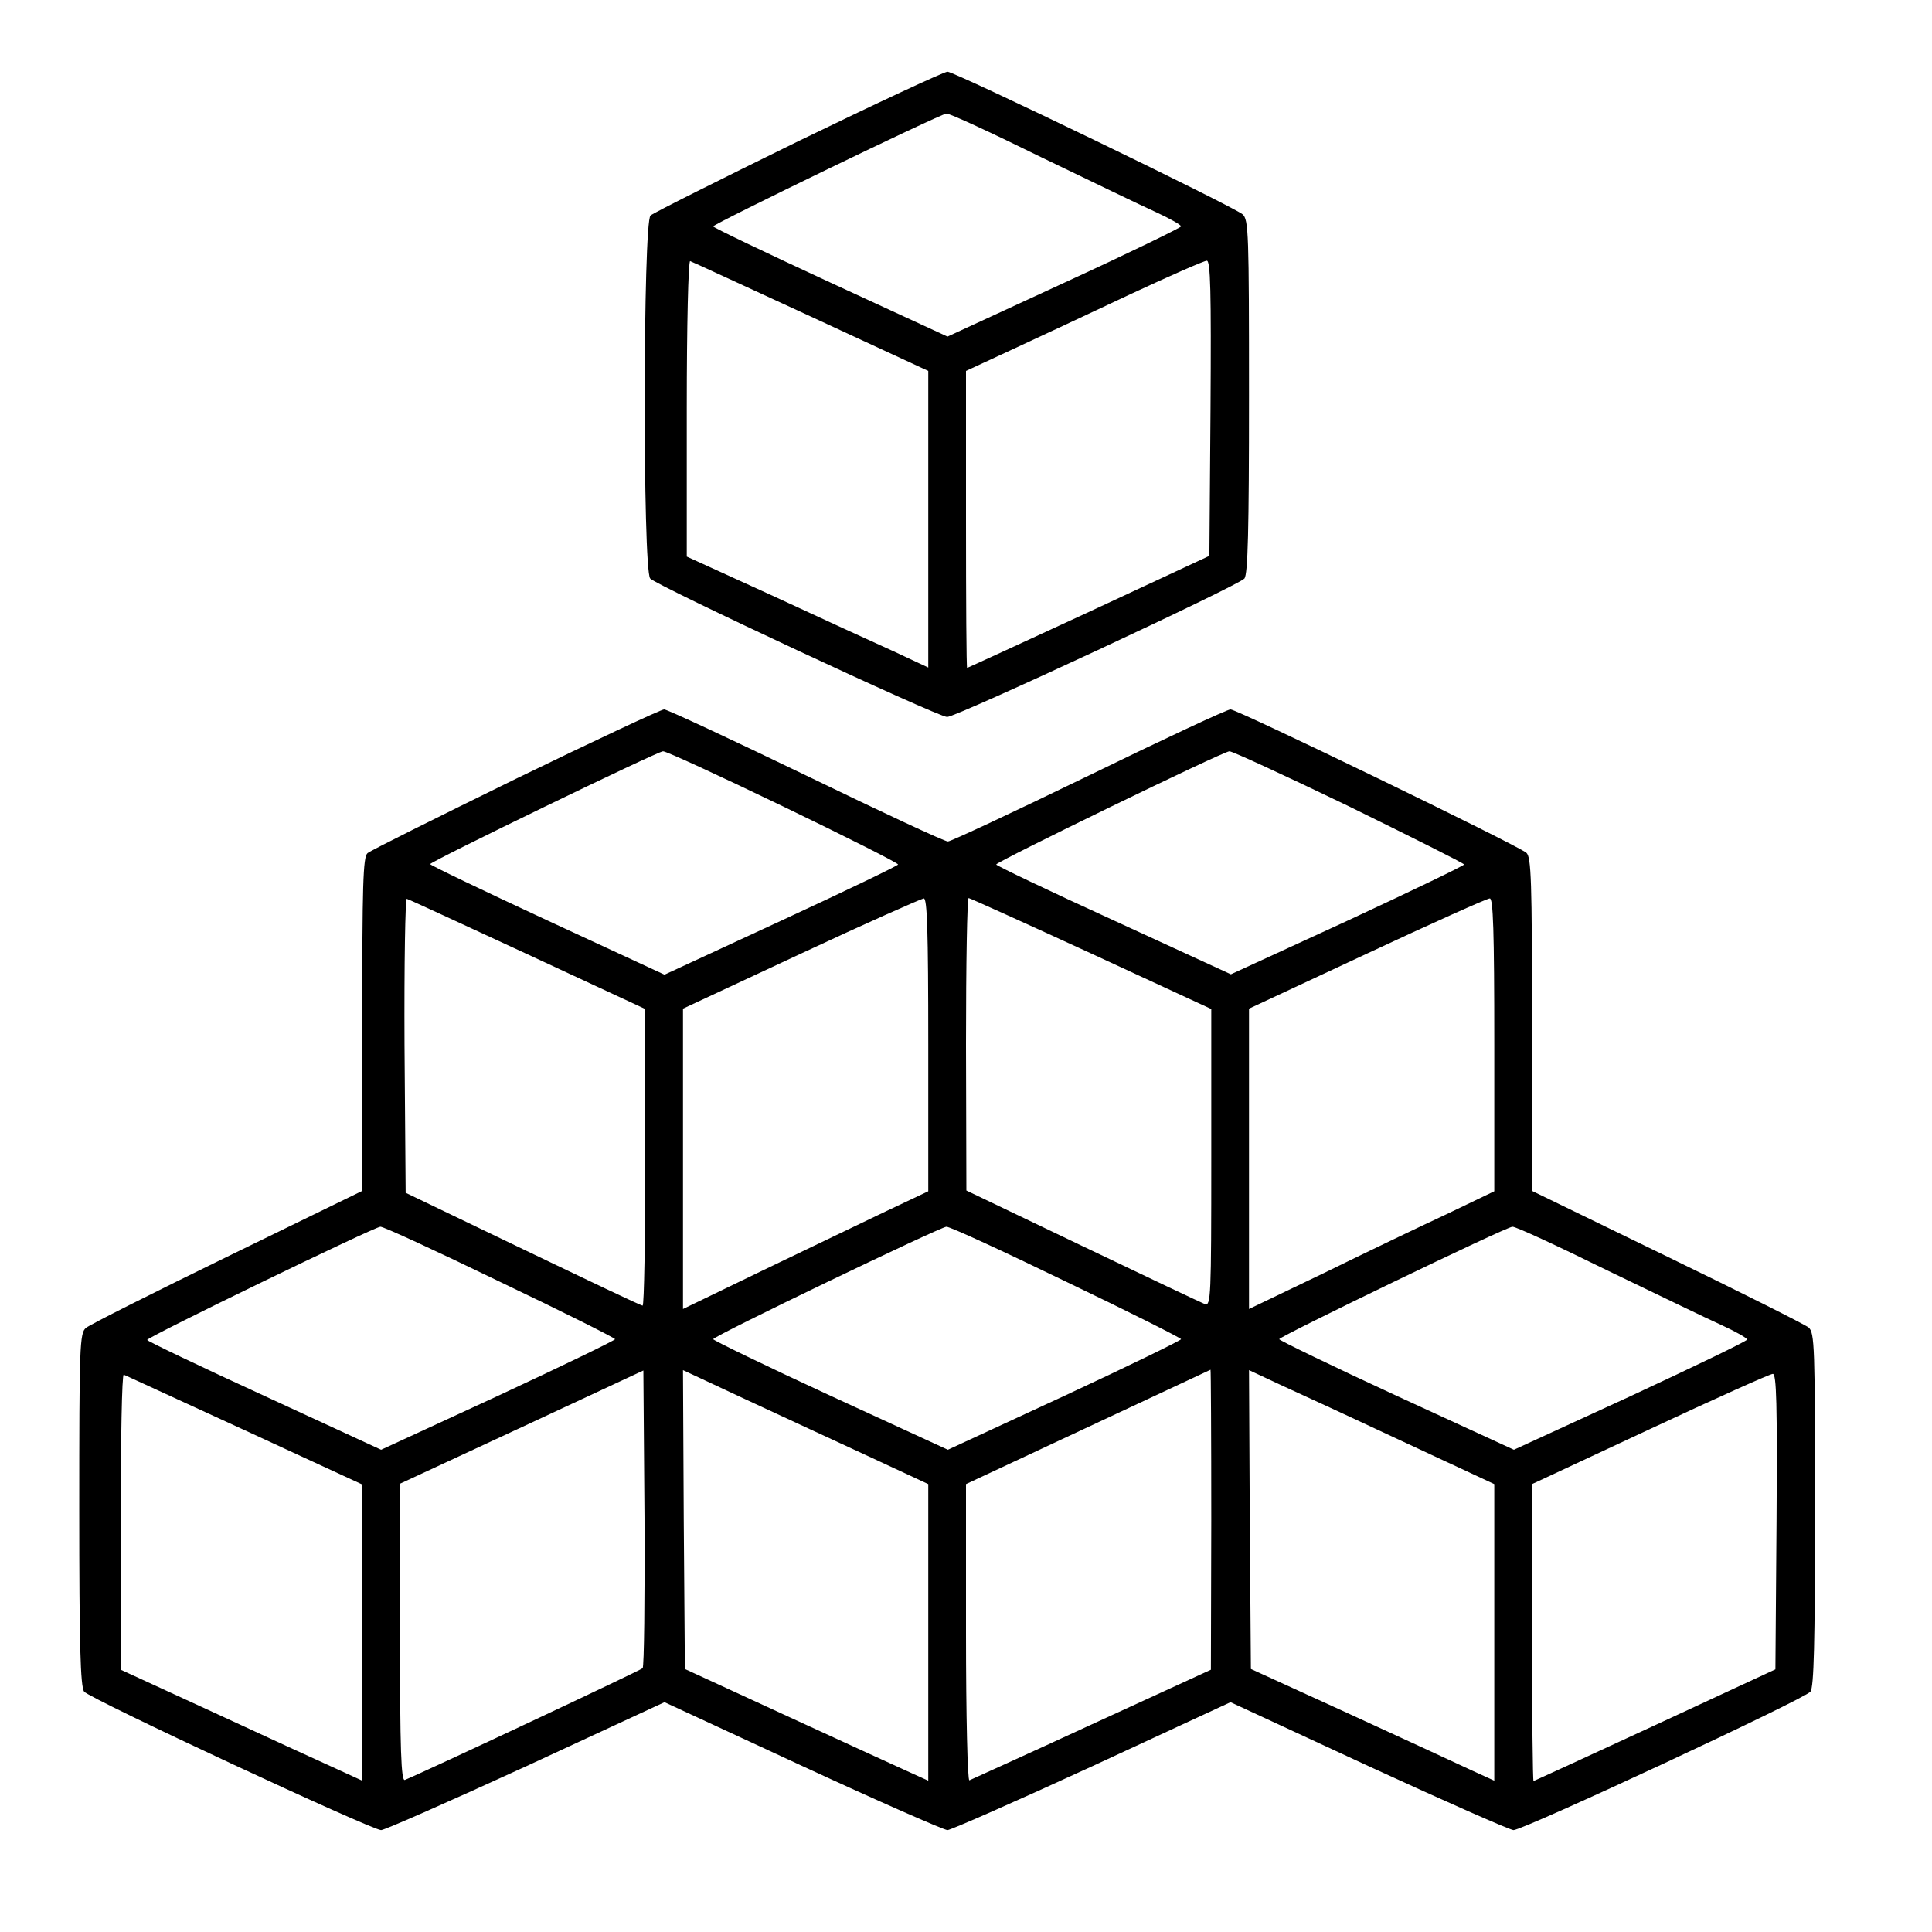
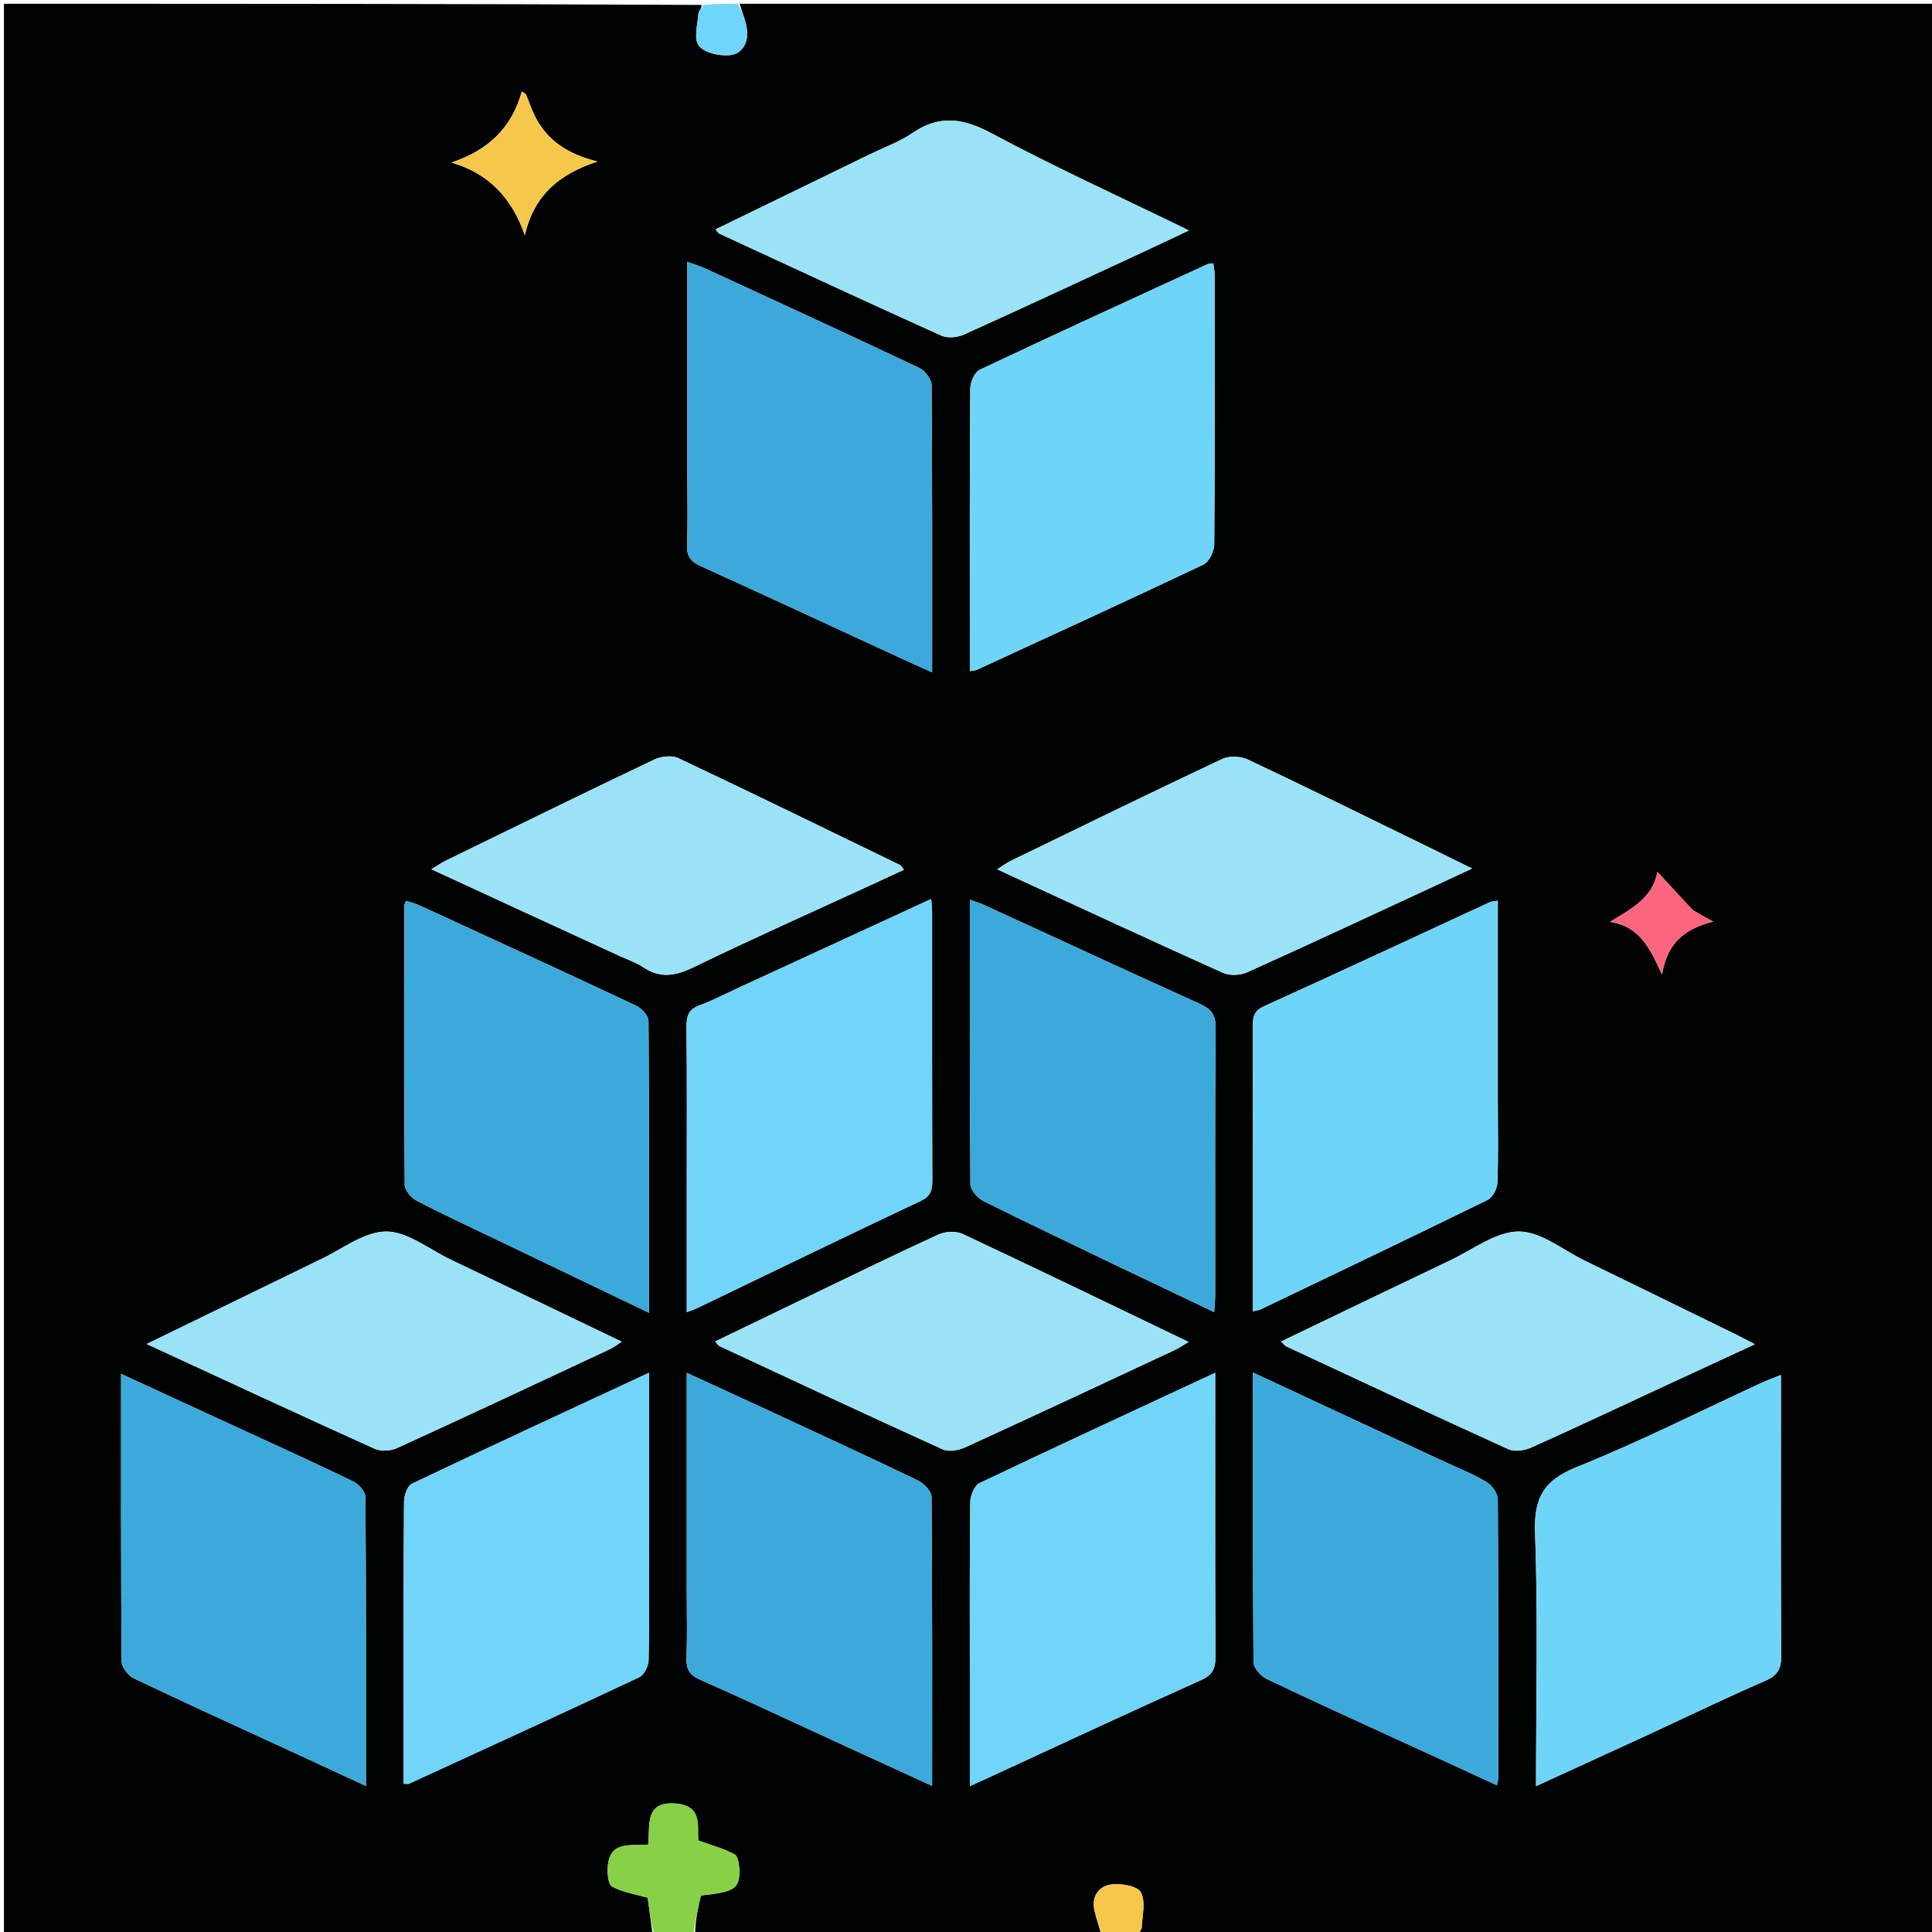
- <svg xmlns="http://www.w3.org/2000/svg" version="1.0" width="512pt" height="512pt" viewBox="0 0 512 512" preserveAspectRatio="xMidYMid meet">
-   <g transform="translate(0,512) scale(0.1,-0.1)" fill="#000000" stroke="none">
-     <path d="M2116 4746 c-208 -102 -384 -190 -392 -197 -20 -16 -21 -936 -1 -962 13 -17 762 -367 787 -367 25 0 774 349 788 367 9 13 12 126 12 483 0 432 -1 468 -17 482 -26 22 -763 378 -782 378 -9 0 -187 -83 -395 -184z m642 -42 c131 -63 267 -129 305 -146 37 -17 67 -34 67 -38 0 -3 -139 -71 -309 -149 l-310 -143 -310 143 c-171 79 -311 146 -311 149 1 7 602 298 618 299 8 1 120 -51 250 -115z m-609 -423 l311 -144 0 -393 0 -393 -92 43 c-51 23 -195 89 -320 147 l-228 104 0 393 c0 218 4 392 9 390 4 -1 148 -68 320 -147z m1059 -243 l-3 -391 -320 -149 c-175 -81 -321 -148 -322 -148 -2 0 -3 177 -3 394 l0 393 123 57 c67 31 208 97 312 146 105 49 196 89 203 89 10 1 12 -80 10 -391z" />
-     <path d="M1367 3056 c-208 -102 -385 -190 -393 -197 -12 -10 -14 -83 -14 -453 l0 -442 -357 -174 c-197 -96 -366 -181 -375 -189 -17 -13 -18 -49 -18 -481 0 -357 3 -470 13 -483 13 -18 762 -367 787 -367 9 0 181 76 384 169 l367 170 367 -170 c201 -93 374 -169 383 -169 8 0 181 76 383 169 l367 170 367 -170 c202 -93 374 -169 383 -169 26 0 773 348 787 367 9 13 12 126 12 483 0 432 -1 468 -17 482 -10 8 -179 93 -375 188 l-358 174 0 442 c0 380 -2 443 -15 454 -25 21 -766 380 -784 380 -9 0 -178 -79 -375 -175 -198 -96 -366 -175 -374 -175 -9 0 -178 79 -376 175 -199 96 -368 175 -376 175 -8 0 -185 -83 -393 -184z m708 -73 c168 -81 305 -150 305 -154 0 -3 -139 -70 -310 -149 l-309 -143 -311 144 c-170 79 -310 146 -310 149 1 7 601 298 617 299 7 1 150 -65 318 -146z m1500 0 c167 -82 305 -151 305 -154 0 -3 -139 -70 -309 -149 l-309 -142 -311 143 c-171 78 -311 145 -311 148 0 7 600 299 618 300 6 1 149 -65 317 -146z m-2177 -392 l312 -145 0 -393 c0 -216 -3 -393 -7 -393 -5 0 -147 68 -318 150 l-310 149 -3 392 c-1 215 2 389 6 387 5 -1 149 -68 320 -147z m1062 -239 l0 -389 -112 -53 c-62 -30 -209 -100 -325 -156 l-213 -103 0 398 0 398 313 146 c171 80 318 145 325 146 9 1 12 -83 12 -387z m432 241 l318 -147 0 -394 c0 -369 -1 -394 -17 -388 -10 4 -156 73 -325 154 l-307 147 -1 388 c0 213 3 387 7 387 3 0 149 -66 325 -147z m1068 -241 l0 -389 -127 -61 c-71 -33 -217 -103 -325 -156 l-198 -95 0 398 0 398 313 146 c171 80 318 146 325 146 9 1 12 -83 12 -387z m-2635 -629 c168 -80 305 -149 305 -152 0 -3 -140 -71 -310 -150 l-310 -143 -310 143 c-170 78 -310 145 -310 148 1 8 601 299 618 300 7 1 150 -65 317 -146z m1501 0 c167 -80 304 -149 304 -152 0 -3 -139 -71 -309 -150 l-309 -143 -311 143 c-171 79 -311 147 -311 150 0 8 601 297 618 298 8 1 151 -65 318 -146z m1432 31 c131 -63 267 -129 305 -146 37 -17 67 -34 67 -38 0 -4 -139 -71 -309 -150 l-309 -142 -311 143 c-171 79 -311 147 -311 150 0 7 600 297 618 298 8 1 120 -51 250 -115z m-2555 -1055 c-6 -6 -572 -272 -630 -296 -10 -4 -13 78 -13 390 l0 395 323 150 322 150 3 -391 c1 -215 -1 -394 -5 -398z m600 561 l157 -73 0 -393 0 -393 -42 19 c-24 11 -169 77 -323 148 l-280 129 -3 396 -2 396 167 -78 c93 -43 239 -111 326 -151z m907 -167 l-1 -398 -316 -145 c-173 -80 -320 -146 -324 -148 -5 -2 -9 171 -9 391 l0 394 323 151 c177 83 323 151 325 152 1 0 2 -179 2 -397z m518 202 l232 -108 0 -393 0 -393 -57 26 c-32 15 -177 82 -323 149 l-265 121 -3 396 -2 396 92 -43 c51 -23 198 -91 326 -151z m-3080 35 l312 -144 0 -393 0 -392 -72 33 c-40 18 -184 84 -320 147 l-248 114 0 393 c0 216 3 391 8 389 4 -2 148 -68 320 -147z m4060 -242 l-3 -392 -319 -148 c-175 -81 -321 -148 -322 -148 -2 0 -4 177 -4 394 l0 393 313 146 c171 80 318 146 325 146 10 1 12 -80 10 -391z" />
-   </g>
+ <svg xmlns="http://www.w3.org/2000/svg" version="1.1" id="Layer_1" x="0px" y="0px" width="100%" viewBox="0 0 512 512" enable-background="new 0 0 512 512" xml:space="preserve">
+   <path fill="#000101" opacity="1" stroke="none" d=" M292,513  C256.312,513 220.625,513 184.209,512.633  C184.231,508.972 184.982,505.68 185.747,502.323  C194.497,501.416 195.997,500.546 195.936,495.837  C195.916,494.312 195.631,491.959 194.671,491.432  C191.836,489.873 188.602,489.038 185.068,487.754  C184.703,484.16 186.316,478.666 179.319,477.985  C170.509,477.127 172.382,484.09 171.761,488.893  C166.957,489.157 161.687,487.849 161.085,494.472  C160.917,496.324 161.127,499.365 162.204,499.952  C165.039,501.498 168.446,501.995 171.651,502.918  C172.076,506.094 172.538,509.547 173,513  C115.696,513 58.391,513 1.043,513  C1.043,342.448 1.043,171.896 1.043,1  C62.354,1 123.708,1 185.857,1.304  C186.112,2.24 185.158,2.839 185.107,3.507  C184.884,6.431 183.793,10.217 185.18,12.077  C186.598,13.979 190.618,14.871 193.355,14.622  C196.751,14.313 198.413,11.204 197.932,7.713  C197.617,5.43 196.666,3.235 196,1  C301.622,1 407.244,1 512.933,1  C512.933,171.55 512.933,342.101 512.933,513  C442.979,513 372.958,513 302.144,512.696  C301.776,511.883 302.547,511.388 302.569,510.863  C302.704,507.682 303.666,503.958 302.342,501.496  C301.438,499.816 297.157,499.068 294.576,499.396  C291.258,499.817 289.203,502.493 290.032,506.263  C290.533,508.543 291.334,510.757 292,513 M181.999,421.5  C181.999,427.497 182.145,433.5 181.936,439.49  C181.835,442.377 182.725,443.88 185.461,445.093  C197.924,450.62 210.267,456.415 222.657,462.107  C230.612,465.761 238.572,469.405 247.017,473.276  C247.017,447.279 247.08,421.98 246.859,396.684  C246.845,395.192 244.84,393.099 243.255,392.337  C229.921,385.921 216.475,379.739 203.051,373.511  C196.184,370.324 189.294,367.185 181.999,363.834  C181.999,383.194 181.999,401.847 181.999,421.5 M257.019,444.5  C257.019,453.902 257.019,463.304 257.019,473.333  C259.003,472.437 260.333,471.847 261.654,471.238  C280.5,462.55 299.297,453.751 318.236,445.272  C321.44,443.838 322.128,442.111 322.111,438.921  C321.987,415.451 322.044,391.98 322.044,368.509  C322.044,367.119 322.044,365.729 322.044,363.806  C300.714,373.732 280.088,383.255 259.586,393.041  C258.239,393.684 257.151,396.329 257.129,398.058  C256.939,413.203 257.019,428.352 257.019,444.5 M172,409.5  C172,394.459 172,379.418 172,363.796  C150.56,373.772 129.786,383.371 109.131,393.218  C107.926,393.792 107.083,396.365 107.071,398.014  C106.929,416.991 106.98,435.969 106.98,454.947  C106.98,460.869 106.98,466.791 106.98,472.717  C107.764,472.717 108.129,472.822 108.39,472.702  C128.759,463.347 149.144,454.025 169.424,444.479  C170.706,443.876 171.852,441.527 171.887,439.963  C172.11,430.146 172,420.322 172,409.5 M380.984,386.538  C364.826,379.007 348.667,371.477 332.042,363.728  C332.042,389.903 331.981,415.194 332.193,440.482  C332.205,441.999 334.071,444.161 335.613,444.9  C347.441,450.573 359.402,455.968 371.323,461.448  C379.727,465.312 388.132,469.173 396.711,473.115  C396.885,472.105 397.036,471.634 397.036,471.163  C397.053,446.534 397.117,421.905 396.926,397.278  C396.914,395.687 395.279,393.507 393.794,392.648  C389.928,390.412 385.726,388.759 380.984,386.538 M437.073,459.582  C447.32,454.826 457.496,449.907 467.853,445.407  C471.148,443.975 472.067,442.172 472.042,438.722  C471.883,416.737 471.961,394.752 471.961,372.766  C471.961,370.168 471.961,367.57 471.961,364.382  C469.838,365.24 468.321,365.781 466.865,366.452  C450.57,373.96 434.526,382.092 417.897,388.764  C409.107,392.29 406.452,396.931 406.798,406.27  C407.618,428.358 407.062,450.497 407.062,473.343  C417.177,468.707 426.783,464.305 437.073,459.582 M57.641,375.878  C49.322,372.039 41.004,368.201 32.089,364.087  C32.089,390.303 32.029,415.292 32.234,440.278  C32.247,441.834 34.001,444.086 35.52,444.809  C50.081,451.744 64.767,458.417 79.415,465.171  C85.103,467.794 90.784,470.432 96.98,473.3  C96.98,447.264 97.033,421.966 96.838,396.671  C96.828,395.273 95.052,393.292 93.609,392.598  C81.922,386.972 70.118,381.589 57.641,375.878 M182.146,125.5  C182.147,131.825 182.314,138.156 182.074,144.471  C181.96,147.468 183.107,148.845 185.735,150.039  C203.882,158.284 221.955,166.693 240.054,175.043  C242.228,176.046 244.418,177.013 247.021,178.187  C247.021,152.286 247.081,127.159 246.877,102.034  C246.865,100.478 245.122,98.22 243.609,97.503  C224.844,88.617 205.976,79.949 187.122,71.253  C185.691,70.593 184.165,70.141 182.146,69.394  C182.146,88.271 182.146,106.386 182.146,125.5 M257.018,170.368  C257.018,172.802 257.018,175.236 257.018,177.856  C257.921,177.694 258.429,177.704 258.844,177.513  C278.895,168.273 298.973,159.088 318.914,149.615  C320.414,148.902 321.77,146.136 321.785,144.314  C321.975,120.516 321.916,96.717 321.896,72.919  C321.895,71.875 321.665,70.831 321.543,69.796  C320.79,69.868 320.431,69.815 320.155,69.942  C299.951,79.24 279.725,88.49 259.623,98.004  C258.27,98.645 257.141,101.283 257.128,103.002  C256.962,125.135 257.018,147.27 257.018,170.368 M131.164,328.305  C144.565,334.735 157.966,341.166 172,347.901  C172,321.465 172.053,296.022 171.857,270.58  C171.846,269.189 170.046,267.206 168.597,266.524  C149.503,257.547 130.325,248.748 111.155,239.931  C110.02,239.409 108.779,239.118 107.575,238.716  C107.347,239.441 107.167,239.746 107.167,240.051  C107.142,264.689 107.077,289.328 107.253,313.966  C107.263,315.397 108.915,317.398 110.326,318.14  C116.941,321.617 123.739,324.747 131.164,328.305 M396.938,292.5  C396.938,274.632 396.938,256.764 396.938,238.686  C395.683,238.93 395.166,238.931 394.739,239.128  C374.825,248.33 354.955,257.629 334.97,266.674  C332.168,267.942 332.011,269.662 332.015,272.106  C332.059,295.937 332.042,319.769 332.042,343.601  C332.042,344.833 332.042,346.066 332.042,347.521  C333.128,347.251 333.632,347.212 334.057,347.008  C354.142,337.379 374.246,327.787 394.243,317.979  C395.558,317.334 396.751,315.06 396.818,313.494  C397.101,306.839 396.938,300.166 396.938,292.5 M296.703,335.775  C304.894,339.677 313.085,343.579 321.785,347.723  C321.899,345.707 322.032,344.435 322.033,343.163  C322.045,319.526 321.95,295.888 322.143,272.252  C322.171,268.769 320.857,267.346 317.946,266.028  C298.878,257.395 279.888,248.589 260.863,239.859  C259.74,239.343 258.537,239 257.02,238.448  C257.02,263.93 256.958,288.891 257.171,313.85  C257.184,315.369 259.054,317.507 260.599,318.278  C272.341,324.138 284.218,329.729 296.703,335.775 M195.398,261.912  C192.079,263.434 188.839,265.175 185.417,266.411  C182.555,267.446 181.907,269.162 181.936,272.017  C182.077,285.995 182,299.975 182,313.955  C182,325.062 182,336.17 182,347.733  C183.191,347.281 183.952,347.055 184.659,346.715  C204.406,337.218 224.114,327.639 243.93,318.289  C246.553,317.051 247.077,315.572 247.068,312.983  C246.985,289.184 247.021,265.386 247.011,241.587  C247.011,240.687 246.89,239.787 246.779,238.241  C229.475,246.219 212.783,253.914 195.398,261.912 M214.768,343.317  C206.405,347.354 198.042,351.39 189.519,355.504  C190.173,356.23 190.345,356.575 190.618,356.702  C210.336,365.886 230.033,375.116 249.842,384.1  C251.435,384.822 254.04,384.36 255.772,383.568  C274.345,375.072 292.84,366.405 311.345,357.761  C312.469,357.235 313.497,356.502 314.976,355.625  C294.664,345.87 274.94,336.316 255.1,327.011  C253.349,326.19 250.533,326.327 248.729,327.151  C237.554,332.255 226.527,337.682 214.768,343.317 M441.626,367.076  C449.187,363.579 456.749,360.083 465.054,356.243  C462.766,355.06 461.339,354.287 459.881,353.574  C446.6,347.079 433.322,340.576 420.024,334.114  C414.2,331.284 408.331,326.356 402.488,326.365  C396.453,326.374 390.38,331.127 384.403,333.97  C369.492,341.064 354.626,348.252 339.506,355.516  C340.195,356.171 340.485,356.622 340.897,356.814  C360.47,365.938 380.026,375.102 399.688,384.029  C401.314,384.767 403.922,384.444 405.651,383.671  C417.478,378.385 429.192,372.847 441.626,367.076 M376.903,223.68  C361.523,216.18 346.185,208.589 330.708,201.295  C328.799,200.395 325.767,200.261 323.899,201.14  C305.112,209.983 286.456,219.105 267.777,228.177  C266.648,228.726 265.635,229.514 264.266,230.382  C284.519,239.712 304.251,248.883 324.094,257.808  C325.878,258.61 328.675,258.493 330.494,257.675  C347.305,250.107 364.006,242.291 380.737,234.544  C383.599,233.219 386.453,231.877 390.116,230.166  C385.28,227.782 381.433,225.885 376.903,223.68 M230.395,40.948  C216.859,47.537 203.323,54.126 189.645,60.784  C190.199,61.458 190.333,61.774 190.565,61.881  C210.171,70.947 229.758,80.057 249.448,88.938  C251.085,89.676 253.688,89.448 255.395,88.678  C271,81.645 286.507,74.397 302.038,67.199  C306.113,65.31 310.169,63.377 315.078,61.067  C296.941,52.229 279.556,44.305 262.742,35.313  C255.211,31.285 248.913,30.371 241.759,35.286  C238.506,37.521 234.662,38.895 230.395,40.948 M83.102,334.661  C68.591,341.719 54.081,348.777 38.871,356.175  C59.685,365.784 79.414,374.962 99.244,383.919  C100.895,384.665 103.503,384.54 105.188,383.77  C124.077,375.142 142.874,366.314 161.684,357.513  C162.662,357.055 163.528,356.355 164.765,355.564  C149.338,348.156 134.37,340.947 119.382,333.782  C113.696,331.064 107.941,326.317 102.254,326.371  C96.368,326.427 90.526,331.185 84.663,333.883  C84.361,334.022 84.048,334.139 83.102,334.661 M164.157,253.31  C166.263,254.294 168.538,255.029 170.442,256.312  C174.968,259.364 178.995,258.653 183.767,256.338  C199.459,248.728 215.399,241.63 231.242,234.334  C233.975,233.075 236.702,231.805 239.56,230.481  C238.954,229.737 238.801,229.379 238.537,229.25  C218.958,219.747 199.405,210.19 179.724,200.901  C178.016,200.095 175.173,200.44 173.359,201.304  C154.911,210.089 136.565,219.086 118.202,228.048  C116.995,228.637 115.886,229.425 114.329,230.363  C131.172,238.14 147.309,245.592 164.157,253.31 M141.044,29.295  C140.49,27.855 139.936,26.415 139.382,24.975  C139.017,24.726 138.652,24.476 138.287,24.226  C135.597,34.04 129.198,39.888 119.647,43.074  C129.725,45.982 135.755,52.757 139.092,62.329  C141.529,51.561 148.479,46.029 158.313,42.809  C150.619,40.843 144.514,37.321 141.044,29.295 M448.481,241.078  C445.509,237.862 442.538,234.647 439.214,231.051  C438.075,237.898 432.292,240.88 426.657,244.308  C434.499,245.448 437.301,251.326 440.456,258.291  C441.805,249.902 446.447,246.133 454.003,244.243  C451.745,243.018 450.398,242.288 448.481,241.078 z" />
+   <path fill="#87D147" opacity="1" stroke="none" d=" M173.458,513  C172.538,509.547 172.076,506.094 171.651,502.918  C168.446,501.995 165.039,501.498 162.204,499.952  C161.127,499.365 160.917,496.324 161.085,494.472  C161.687,487.849 166.957,489.157 171.761,488.893  C172.382,484.09 170.509,477.127 179.319,477.985  C186.316,478.666 184.703,484.16 185.068,487.754  C188.602,489.038 191.836,489.873 194.671,491.432  C195.631,491.959 195.916,494.312 195.936,495.837  C195.997,500.546 194.497,501.416 185.747,502.323  C184.982,505.68 184.231,508.972 183.74,512.633  C180.639,513 177.277,513 173.458,513 z" />
+   <path fill="#F5C84C" opacity="1" stroke="none" d=" M292.454,513  C291.334,510.757 290.533,508.543 290.032,506.263  C289.203,502.493 291.258,499.817 294.576,499.396  C297.157,499.068 301.438,499.816 302.342,501.496  C303.666,503.958 302.704,507.682 302.569,510.863  C302.547,511.388 301.776,511.883 301.675,512.696  C298.969,513 295.939,513 292.454,513 z" />
+   <path fill="#70D6F9" opacity="1" stroke="none" d=" M195.546,1  C196.666,3.235 197.617,5.43 197.932,7.713  C198.413,11.204 196.751,14.313 193.355,14.622  C190.618,14.871 186.598,13.979 185.18,12.077  C183.793,10.217 184.884,6.431 185.107,3.507  C185.158,2.839 186.112,2.24 186.325,1.304  C189.031,1 192.061,1 195.546,1 z" />
+   <path fill="#3CA9DB" opacity="1" stroke="none" d=" M181.999,421  C181.999,401.847 181.999,383.194 181.999,363.834  C189.294,367.185 196.184,370.324 203.051,373.511  C216.475,379.739 229.921,385.921 243.255,392.337  C244.84,393.099 246.845,395.192 246.859,396.684  C247.08,421.98 247.017,447.279 247.017,473.276  C238.572,469.405 230.612,465.761 222.657,462.107  C210.267,456.415 197.924,450.62 185.461,445.093  C182.725,443.88 181.835,442.377 181.936,439.49  C182.145,433.5 181.999,427.497 181.999,421 z" />
+   <path fill="#70D5F8" opacity="1" stroke="none" d=" M257.019,444  C257.019,428.352 256.939,413.203 257.129,398.058  C257.151,396.329 258.239,393.684 259.586,393.041  C280.088,383.255 300.714,373.732 322.044,363.806  C322.044,365.729 322.044,367.119 322.044,368.509  C322.044,391.98 321.987,415.451 322.111,438.921  C322.128,442.111 321.44,443.838 318.236,445.272  C299.297,453.751 280.5,462.55 261.654,471.238  C260.333,471.847 259.003,472.437 257.019,473.333  C257.019,463.304 257.019,453.902 257.019,444 z" />
+   <path fill="#70D5F8" opacity="1" stroke="none" d=" M172,410  C172,420.322 172.11,430.146 171.887,439.963  C171.852,441.527 170.706,443.876 169.424,444.479  C149.144,454.025 128.759,463.347 108.39,472.702  C108.129,472.822 107.764,472.717 106.98,472.717  C106.98,466.791 106.98,460.869 106.98,454.947  C106.98,435.969 106.929,416.991 107.071,398.014  C107.083,396.365 107.926,393.792 109.131,393.218  C129.786,383.371 150.56,373.772 172,363.796  C172,379.418 172,394.459 172,410 z" />
+   <path fill="#3CA9DB" opacity="1" stroke="none" d=" M381.321,386.706  C385.726,388.759 389.928,390.412 393.794,392.648  C395.279,393.507 396.914,395.687 396.926,397.278  C397.117,421.905 397.053,446.534 397.036,471.163  C397.036,471.634 396.885,472.105 396.711,473.115  C388.132,469.173 379.727,465.312 371.323,461.448  C359.402,455.968 347.441,450.573 335.613,444.9  C334.071,444.161 332.205,441.999 332.193,440.482  C331.981,415.194 332.042,389.903 332.042,363.728  C348.667,371.477 364.826,379.007 381.321,386.706 z" />
+   <path fill="#6FD5F8" opacity="1" stroke="none" d=" M436.731,459.743  C426.783,464.305 417.177,468.707 407.062,473.343  C407.062,450.497 407.618,428.358 406.798,406.27  C406.452,396.931 409.107,392.29 417.897,388.764  C434.526,382.092 450.57,373.96 466.865,366.452  C468.321,365.781 469.838,365.24 471.961,364.382  C471.961,367.57 471.961,370.168 471.961,372.766  C471.961,394.752 471.883,416.737 472.042,438.722  C472.067,442.172 471.148,443.975 467.853,445.407  C457.496,449.907 447.32,454.826 436.731,459.743 z" />
+   <path fill="#3CA9DB" opacity="1" stroke="none" d=" M57.995,376.005  C70.118,381.589 81.922,386.972 93.609,392.598  C95.052,393.292 96.828,395.273 96.838,396.671  C97.033,421.966 96.98,447.264 96.98,473.3  C90.784,470.432 85.103,467.794 79.415,465.171  C64.767,458.417 50.081,451.744 35.52,444.809  C34.001,444.086 32.247,441.834 32.234,440.278  C32.029,415.292 32.089,390.303 32.089,364.087  C41.004,368.201 49.322,372.039 57.995,376.005 z" />
+   <path fill="#3CA9DA" opacity="1" stroke="none" d=" M182.146,125  C182.146,106.386 182.146,88.271 182.146,69.394  C184.165,70.141 185.691,70.593 187.122,71.253  C205.976,79.949 224.844,88.617 243.609,97.503  C245.122,98.22 246.865,100.478 246.877,102.034  C247.081,127.159 247.021,152.286 247.021,178.187  C244.418,177.013 242.228,176.046 240.054,175.043  C221.955,166.693 203.882,158.284 185.735,150.039  C183.107,148.845 181.96,147.468 182.074,144.471  C182.314,138.156 182.147,131.825 182.146,125 z" />
+   <path fill="#6FD5F8" opacity="1" stroke="none" d=" M257.018,169.886  C257.018,147.27 256.962,125.135 257.128,103.002  C257.141,101.283 258.27,98.645 259.623,98.004  C279.725,88.49 299.951,79.24 320.155,69.942  C320.431,69.815 320.79,69.868 321.543,69.796  C321.665,70.831 321.895,71.875 321.896,72.919  C321.916,96.717 321.975,120.516 321.785,144.314  C321.77,146.136 320.414,148.902 318.914,149.615  C298.973,159.088 278.895,168.273 258.844,177.513  C258.429,177.704 257.921,177.694 257.018,177.856  C257.018,175.236 257.018,172.802 257.018,169.886 z" />
+   <path fill="#3CA9DB" opacity="1" stroke="none" d=" M130.818,328.153  C123.739,324.747 116.941,321.617 110.326,318.14  C108.915,317.398 107.263,315.397 107.253,313.966  C107.077,289.328 107.142,264.689 107.167,240.051  C107.167,239.746 107.347,239.441 107.575,238.716  C108.779,239.118 110.02,239.409 111.155,239.931  C130.325,248.748 149.503,257.547 168.597,266.524  C170.046,267.206 171.846,269.189 171.857,270.58  C172.053,296.022 172,321.465 172,347.901  C157.966,341.166 144.565,334.735 130.818,328.153 z" />
+   <path fill="#6FD5F8" opacity="1" stroke="none" d=" M396.938,293  C396.938,300.166 397.101,306.839 396.818,313.494  C396.751,315.06 395.558,317.334 394.243,317.979  C374.246,327.787 354.142,337.379 334.057,347.008  C333.632,347.212 333.128,347.251 332.042,347.521  C332.042,346.066 332.042,344.833 332.042,343.601  C332.042,319.769 332.059,295.937 332.015,272.106  C332.011,269.662 332.168,267.942 334.97,266.674  C354.955,257.629 374.825,248.33 394.739,239.128  C395.166,238.931 395.683,238.93 396.938,238.686  C396.938,256.764 396.938,274.632 396.938,293 z" />
+   <path fill="#3CA9DB" opacity="1" stroke="none" d=" M296.378,335.589  C284.218,329.729 272.341,324.138 260.599,318.278  C259.054,317.507 257.184,315.369 257.171,313.85  C256.958,288.891 257.02,263.93 257.02,238.448  C258.537,239 259.74,239.343 260.863,239.859  C279.888,248.589 298.878,257.395 317.946,266.028  C320.857,267.346 322.171,268.769 322.143,272.252  C321.95,295.888 322.045,319.526 322.033,343.163  C322.032,344.435 321.899,345.707 321.785,347.723  C313.085,343.579 304.894,339.677 296.378,335.589 z" />
+   <path fill="#70D5F8" opacity="1" stroke="none" d=" M195.745,261.761  C212.783,253.914 229.475,246.219 246.779,238.241  C246.89,239.787 247.011,240.687 247.011,241.587  C247.021,265.386 246.985,289.184 247.068,312.983  C247.077,315.572 246.553,317.051 243.93,318.289  C224.114,327.639 204.406,337.218 184.659,346.715  C183.952,347.055 183.191,347.281 182,347.733  C182,336.17 182,325.062 182,313.955  C182,299.975 182.077,285.995 181.936,272.017  C181.907,269.162 182.555,267.446 185.417,266.411  C188.839,265.175 192.079,263.434 195.745,261.761 z" />
+   <path fill="#9AE3F7" opacity="1" stroke="none" d=" M215.11,343.16  C226.527,337.682 237.554,332.255 248.729,327.151  C250.533,326.327 253.349,326.19 255.1,327.011  C274.94,336.316 294.664,345.87 314.976,355.625  C313.497,356.502 312.469,357.235 311.345,357.761  C292.84,366.405 274.345,375.072 255.772,383.568  C254.04,384.36 251.435,384.822 249.842,384.1  C230.033,375.116 210.336,365.886 190.618,356.702  C190.345,356.575 190.173,356.23 189.519,355.504  C198.042,351.39 206.405,347.354 215.11,343.16 z" />
+   <path fill="#9AE3F7" opacity="1" stroke="none" d=" M441.284,367.233  C429.192,372.847 417.478,378.385 405.651,383.671  C403.922,384.444 401.314,384.767 399.688,384.029  C380.026,375.102 360.47,365.938 340.897,356.814  C340.485,356.622 340.195,356.171 339.506,355.516  C354.626,348.252 369.492,341.064 384.403,333.97  C390.38,331.127 396.453,326.374 402.488,326.365  C408.331,326.356 414.2,331.284 420.024,334.114  C433.322,340.576 446.6,347.079 459.881,353.574  C461.339,354.287 462.766,355.06 465.054,356.243  C456.749,360.083 449.187,363.579 441.284,367.233 z" />
+   <path fill="#9AE3F7" opacity="1" stroke="none" d=" M377.244,223.834  C381.433,225.885 385.28,227.782 390.116,230.166  C386.453,231.877 383.599,233.219 380.737,234.544  C364.006,242.291 347.305,250.107 330.494,257.675  C328.675,258.493 325.878,258.61 324.094,257.808  C304.251,248.883 284.519,239.712 264.266,230.382  C265.635,229.514 266.648,228.726 267.777,228.177  C286.456,219.105 305.112,209.983 323.899,201.14  C325.767,200.261 328.799,200.395 330.708,201.295  C346.185,208.589 361.523,216.18 377.244,223.834 z" />
+   <path fill="#9AE3F7" opacity="1" stroke="none" d=" M230.74,40.804  C234.662,38.895 238.506,37.521 241.759,35.286  C248.913,30.371 255.211,31.285 262.742,35.313  C279.556,44.305 296.941,52.229 315.078,61.067  C310.169,63.377 306.113,65.31 302.038,67.199  C286.507,74.397 271,81.645 255.395,88.678  C253.688,89.448 251.085,89.676 249.448,88.938  C229.758,80.057 210.171,70.947 190.565,61.881  C190.333,61.774 190.199,61.458 189.645,60.784  C203.323,54.126 216.859,47.537 230.74,40.804 z" />
+   <path fill="#9AE3F7" opacity="1" stroke="none" d=" M83.421,334.464  C84.048,334.139 84.361,334.022 84.663,333.883  C90.526,331.185 96.368,326.427 102.254,326.371  C107.941,326.317 113.696,331.064 119.382,333.782  C134.37,340.947 149.338,348.156 164.765,355.564  C163.528,356.355 162.662,357.055 161.684,357.513  C142.874,366.314 124.077,375.142 105.188,383.77  C103.503,384.54 100.895,384.665 99.244,383.919  C79.414,374.962 59.685,365.784 38.871,356.175  C54.081,348.777 68.591,341.719 83.421,334.464 z" />
+   <path fill="#9AE3F7" opacity="1" stroke="none" d=" M163.802,253.177  C147.309,245.592 131.172,238.14 114.329,230.363  C115.886,229.425 116.995,228.637 118.202,228.048  C136.565,219.086 154.911,210.089 173.359,201.304  C175.173,200.44 178.016,200.095 179.724,200.901  C199.405,210.19 218.958,219.747 238.537,229.25  C238.801,229.379 238.954,229.737 239.56,230.481  C236.702,231.805 233.975,233.075 231.242,234.334  C215.399,241.63 199.459,248.728 183.767,256.338  C178.995,258.653 174.968,259.364 170.442,256.312  C168.538,255.029 166.263,254.294 163.802,253.177 z" />
+   <path fill="#F5C84C" opacity="1" stroke="none" d=" M141.241,29.62  C144.514,37.321 150.619,40.843 158.313,42.809  C148.479,46.029 141.529,51.561 139.092,62.329  C135.755,52.757 129.725,45.982 119.647,43.074  C129.198,39.888 135.597,34.04 138.287,24.226  C138.652,24.476 139.017,24.726 139.382,24.975  C139.936,26.415 140.49,27.855 141.241,29.62 z" />
+   <path fill="#FC657E" opacity="1" stroke="none" d=" M448.766,241.317  C450.398,242.288 451.745,243.018 454.003,244.243  C446.447,246.133 441.805,249.902 440.456,258.291  C437.301,251.326 434.499,245.448 426.657,244.308  C432.292,240.88 438.075,237.898 439.214,231.051  C442.538,234.647 445.509,237.862 448.766,241.317 z" />
</svg>
